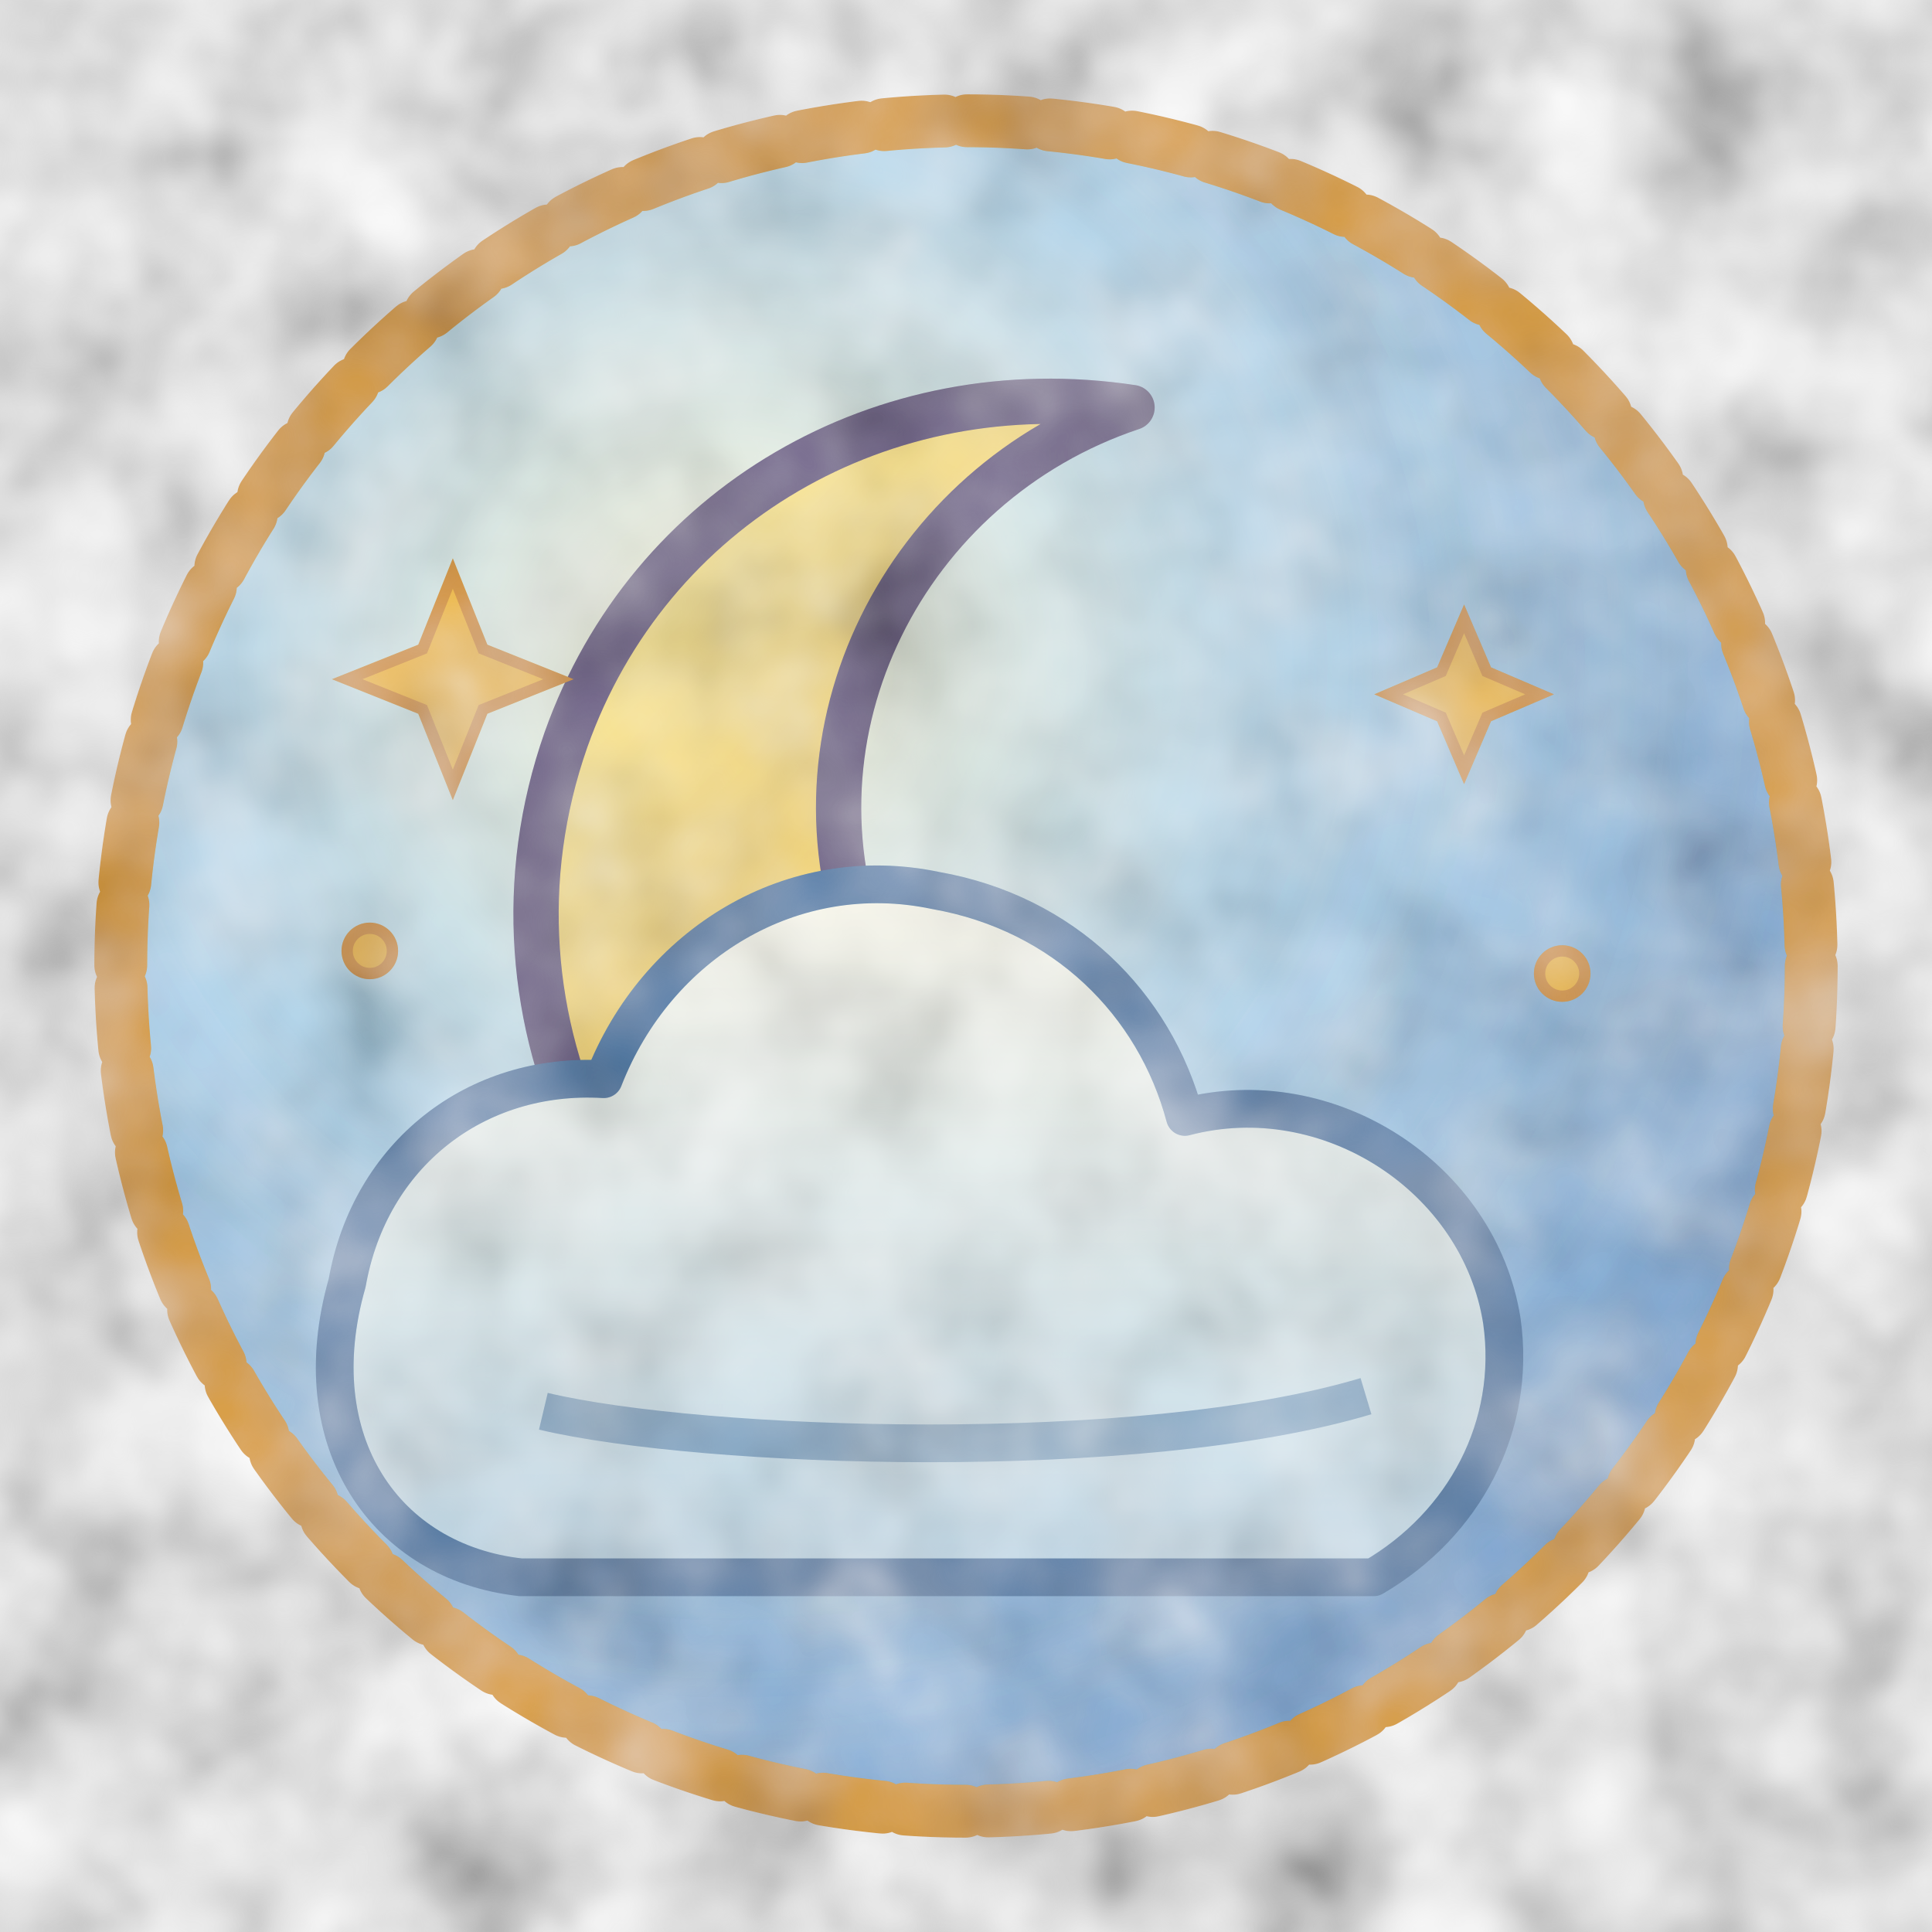
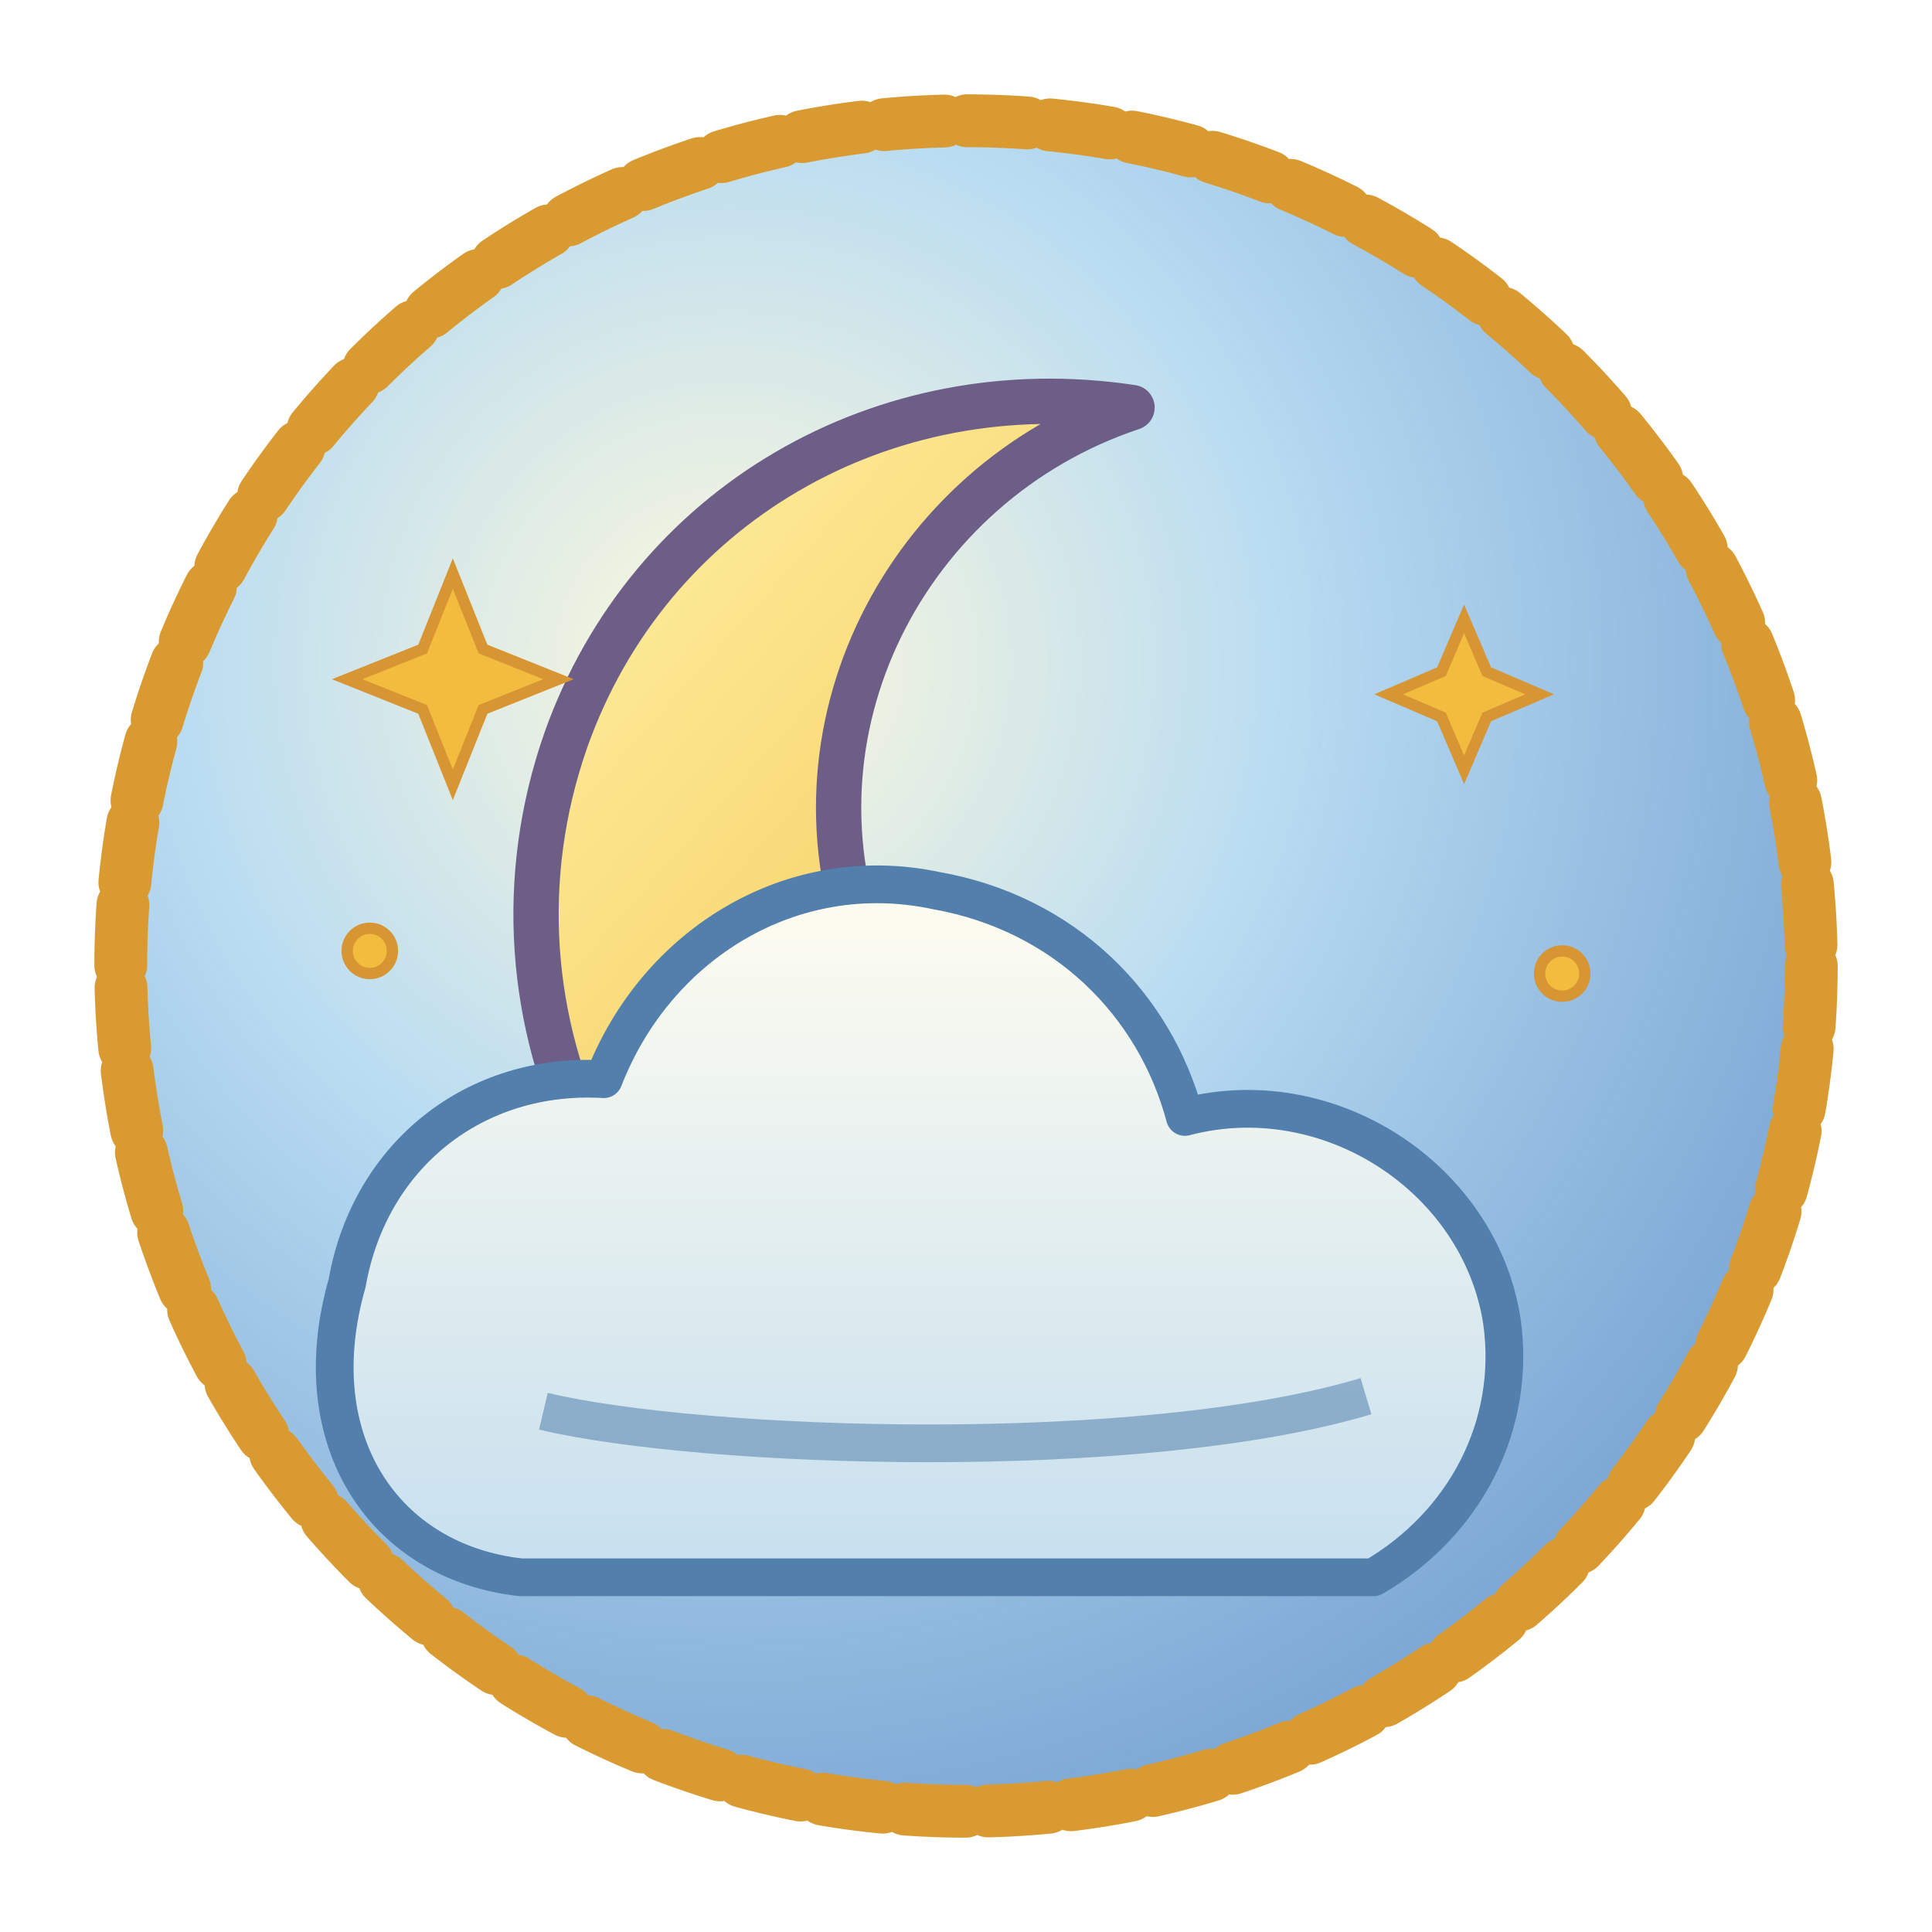
<svg xmlns="http://www.w3.org/2000/svg" viewBox="0 0 256 256" role="img" aria-label="月亮与云朵">
  <defs>
    <radialGradient id="sky" cx="36%" cy="32%" r="72%">
      <stop offset="0" stop-color="#fff9dc" />
      <stop offset=".46" stop-color="#b9dcf2" />
      <stop offset="1" stop-color="#6e9ed0" stop-opacity=".9" />
    </radialGradient>
    <linearGradient id="moon" x1="0" y1="0" x2="1" y2="1">
      <stop stop-color="#fff3a8" />
      <stop offset=".64" stop-color="#f5c857" />
      <stop offset="1" stop-color="#e7a43c" />
    </linearGradient>
    <linearGradient id="cloud" x1="0" y1="0" x2="0" y2="1">
      <stop stop-color="#fffdf0" />
      <stop offset="1" stop-color="#c6dfef" />
    </linearGradient>
-     <filter id="paper" x="-20%" y="-20%" width="140%" height="140%">
-       <feTurbulence type="fractalNoise" baseFrequency=".055" numOctaves="3" seed="8" result="noise" />
-       <feColorMatrix in="noise" type="saturate" values="0" result="grain" />
-       <feBlend in="SourceGraphic" in2="grain" mode="soft-light" />
-     </filter>
  </defs>
-   <g filter="url(#paper)">
+   <g>
    <circle cx="128" cy="128" r="112" fill="url(#sky)" stroke="#d99b31" stroke-width="7" stroke-linecap="round" stroke-dasharray="8 3" />
    <path d="M150 54c-30 10-47 43-35 73 12 31 47 47 77 34-15 24-44 37-73 27-37-13-57-53-44-90 11-31 42-49 75-44z" fill="url(#moon)" stroke="#6d5e88" stroke-width="6" stroke-linejoin="round" />
    <g fill="url(#cloud)" stroke="#527fac" stroke-width="5" stroke-linejoin="round">
      <path d="M46 170c3-17 17-28 34-27 7-18 25-29 44-25 17 3 29 15 33 30 19-5 39 8 42 27 2 14-5 27-17 34H69c-18-2-29-18-23-39z" />
      <path d="M72 187c21 5 79 7 109-2" fill="none" opacity=".55" />
    </g>
    <g fill="#f2bc3e" stroke="#d79534" stroke-width="1.5">
      <path d="M60 76l4 10 10 4-10 4-4 10-4-10-10-4 10-4z" />
      <path d="M194 82l3 7 7 3-7 3-3 7-3-7-7-3 7-3z" />
      <circle cx="49" cy="126" r="3" />
      <circle cx="207" cy="129" r="3" />
    </g>
  </g>
</svg>
